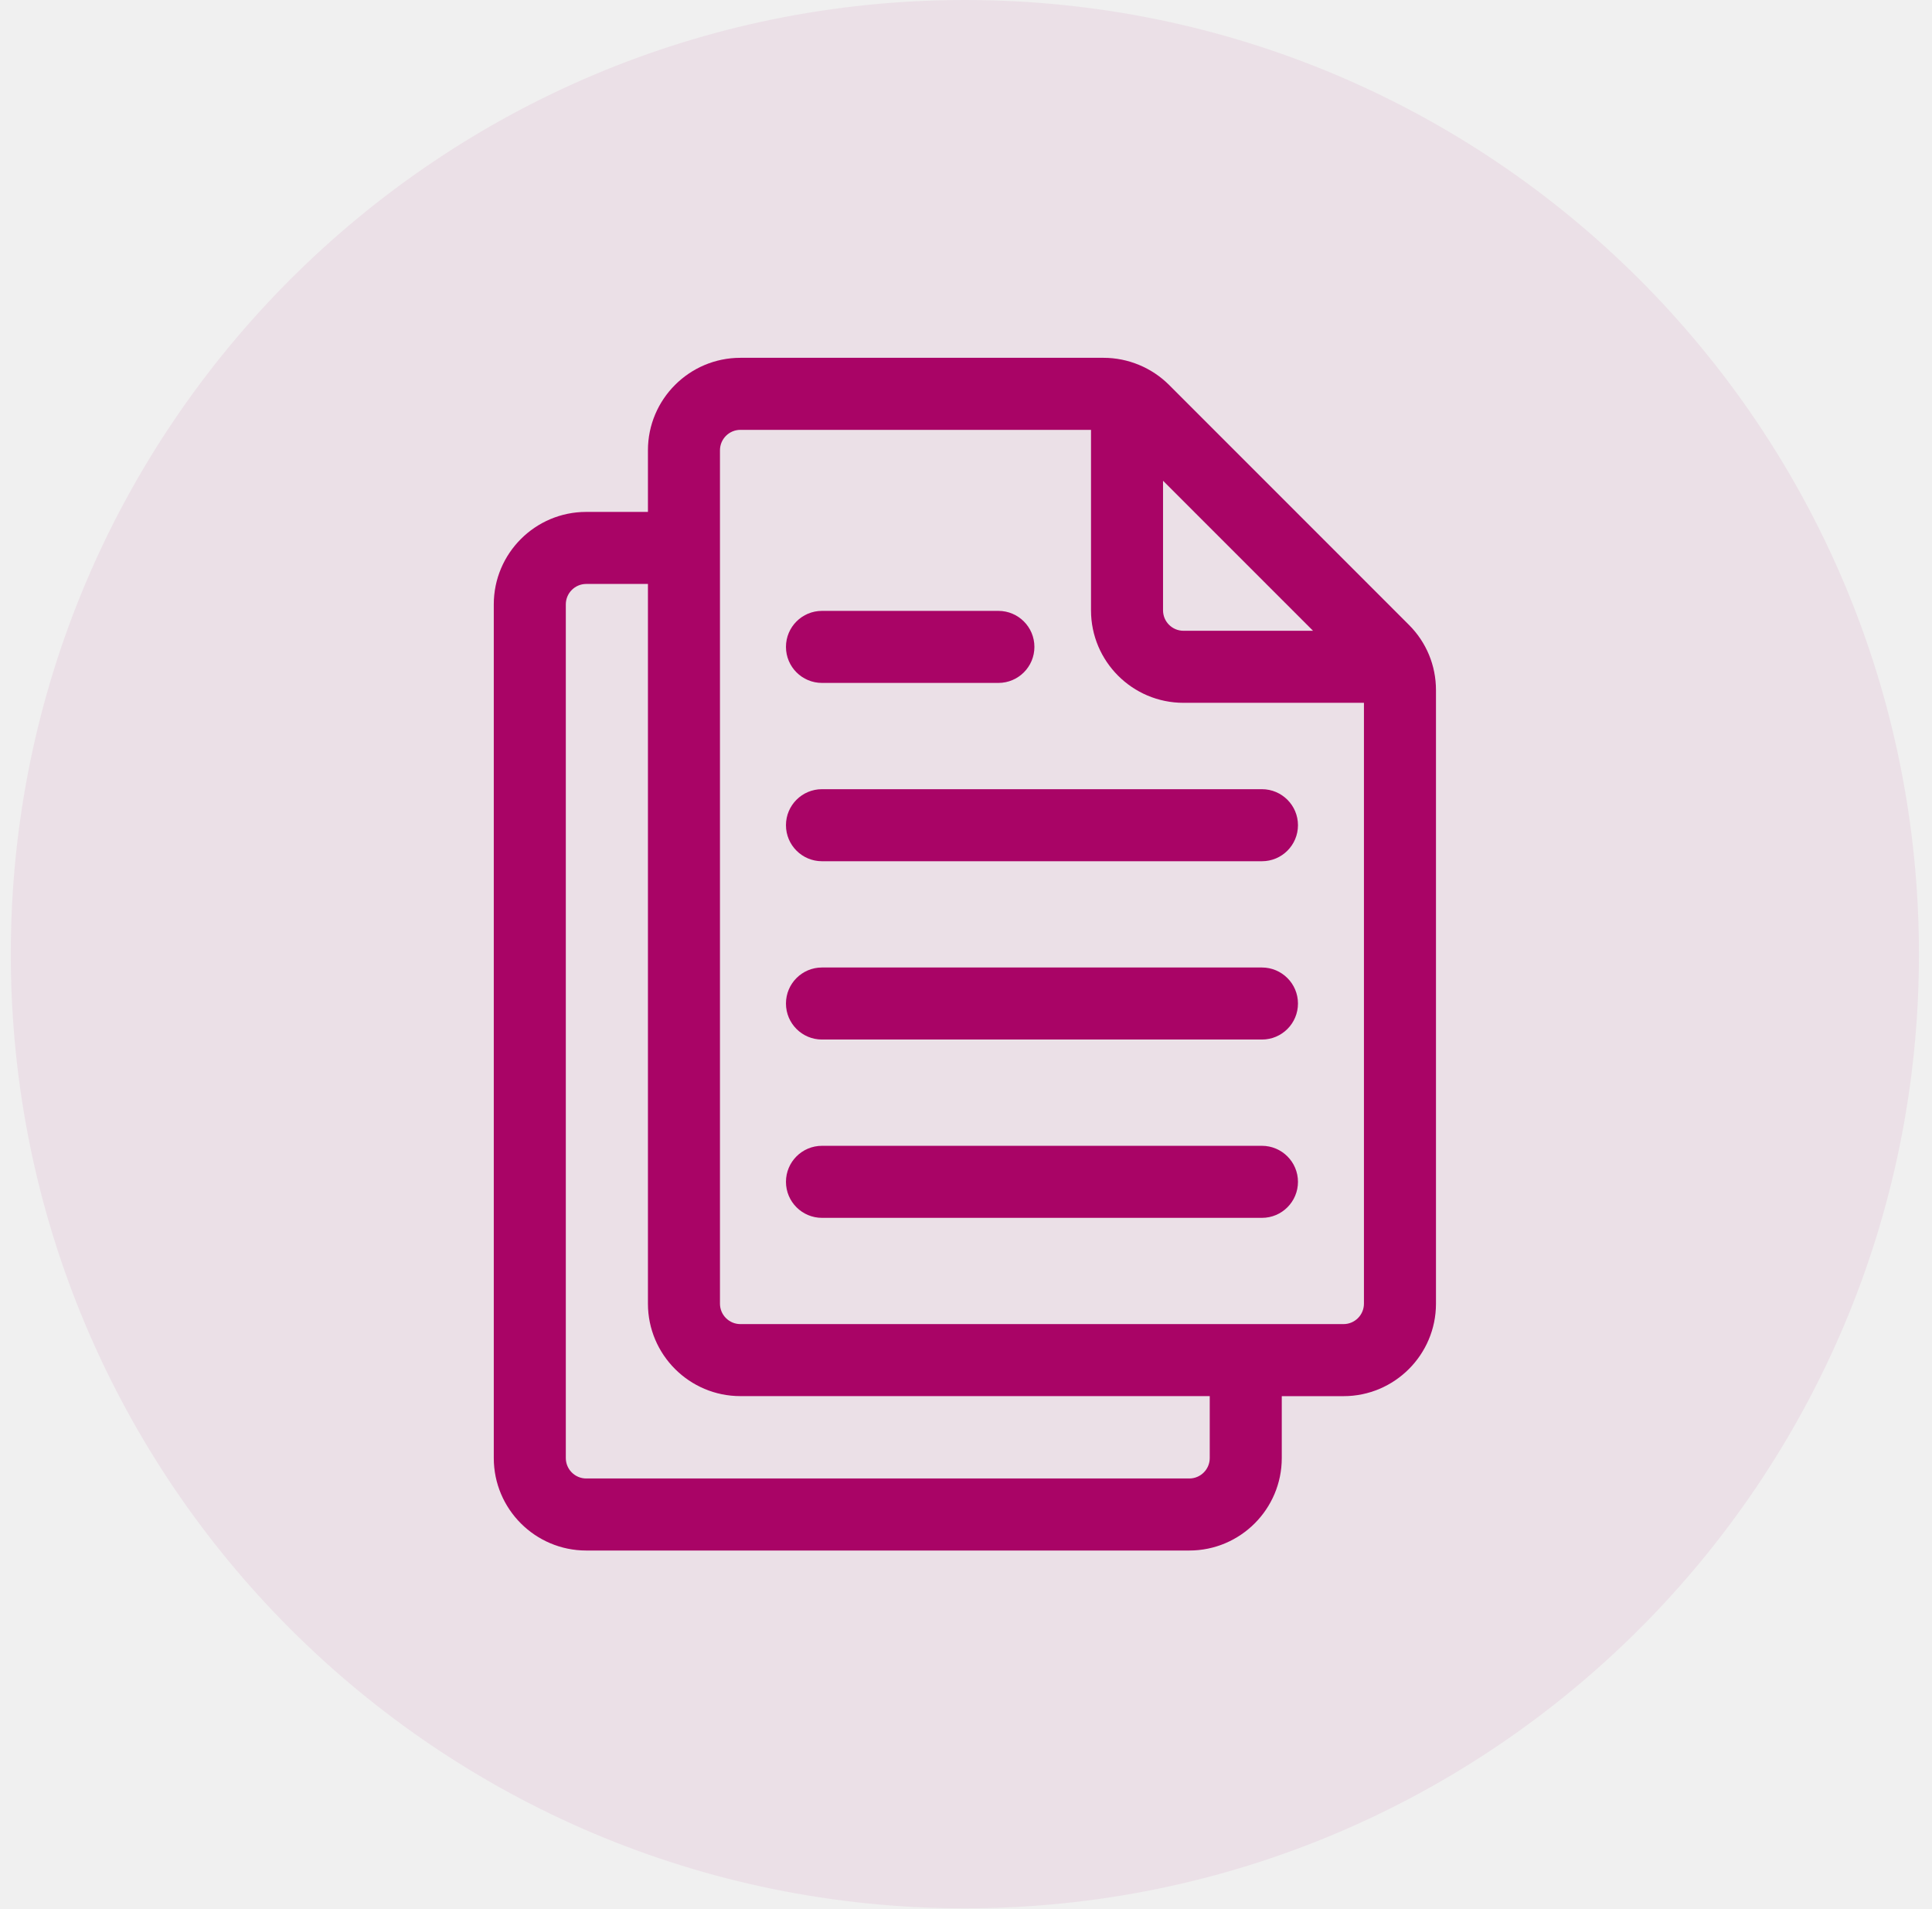
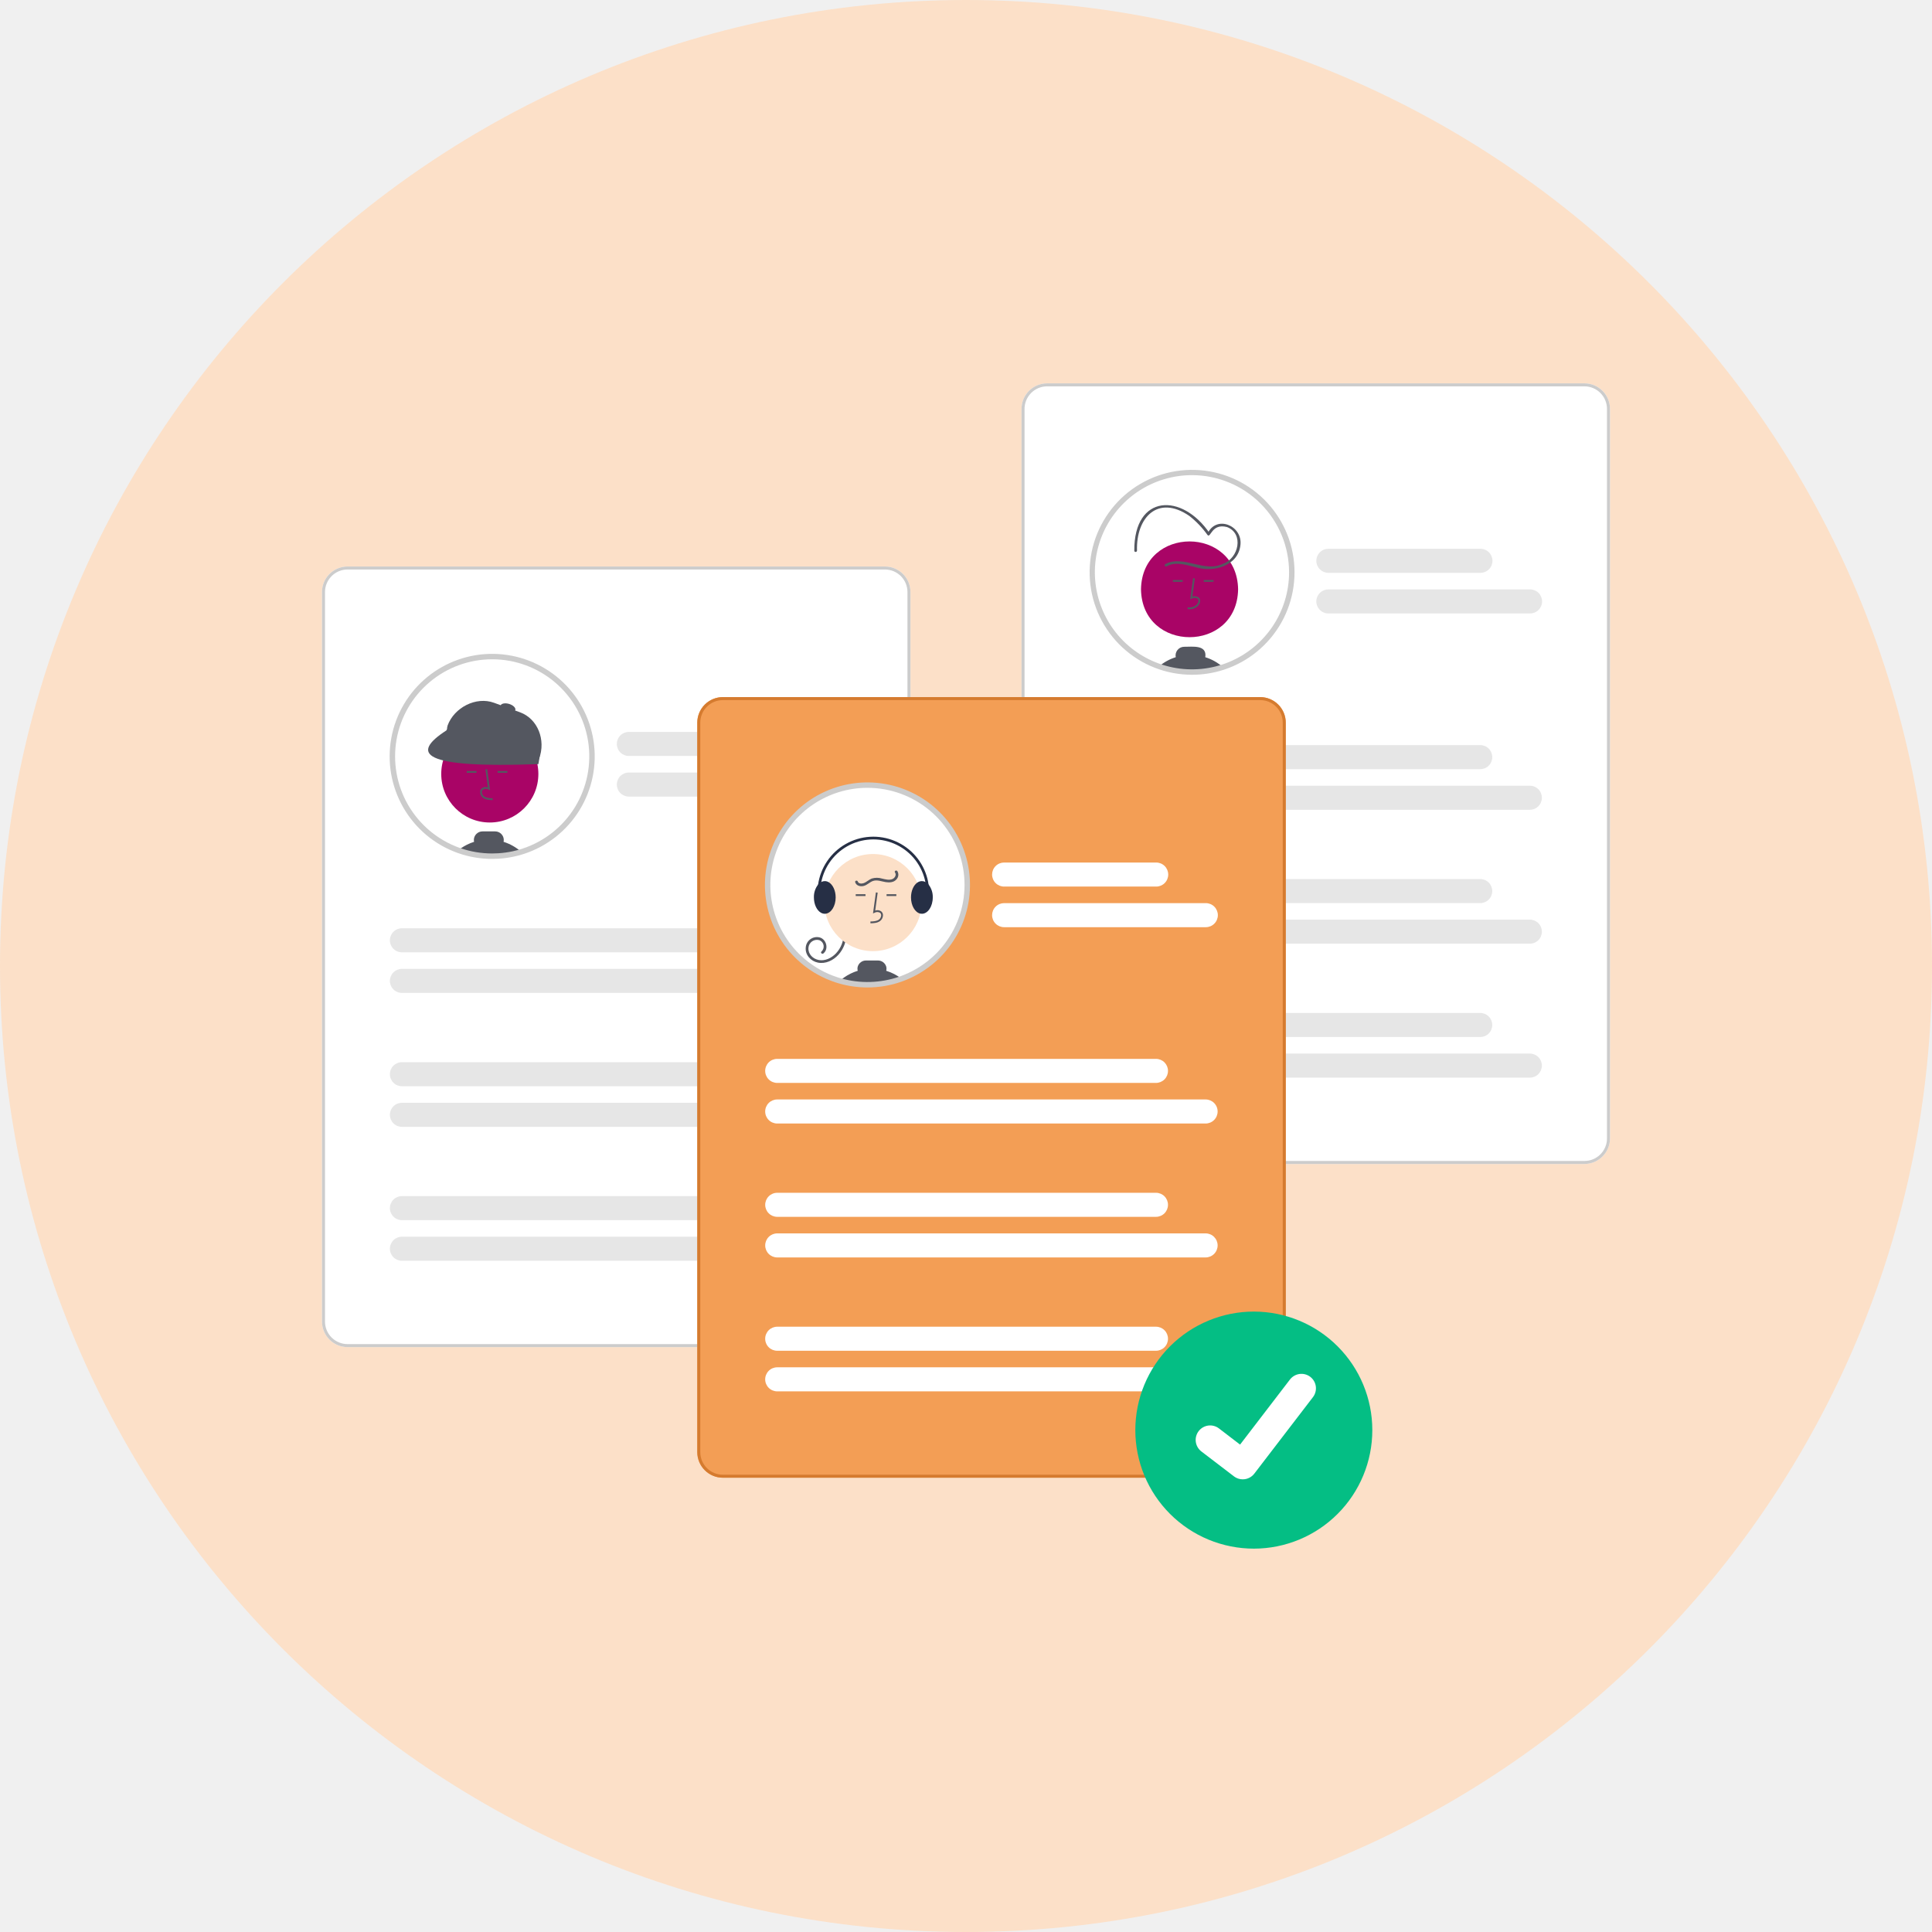
- <svg xmlns="http://www.w3.org/2000/svg" width="81" height="80" viewBox="0 0 81 80" fill="none">
-   <rect x="0.453" width="80" height="80" rx="40" fill="#A90466" fill-opacity="0.07" />
-   <path d="M59.068 26.193L49.013 16.136C48.291 15.414 47.293 15 46.271 15H31.041C28.904 15 27.165 16.738 27.165 18.876V21.46H24.578C22.44 21.46 20.702 23.198 20.702 25.336V61.124C20.702 63.262 22.44 65 24.578 65H49.863C52.001 65 53.739 63.262 53.739 61.124V58.529H56.328C58.466 58.529 60.204 56.79 60.204 54.653V28.933C60.204 27.898 59.801 26.924 59.068 26.193ZM55.05 26.443H49.617C49.145 26.443 48.761 26.059 48.761 25.587V20.154L55.05 26.443ZM50.719 61.124C50.719 61.596 50.335 61.98 49.863 61.98H24.578C24.107 61.98 23.722 61.596 23.722 61.124V25.336C23.722 24.864 24.107 24.48 24.578 24.48H27.165V54.651C27.165 56.789 28.904 58.527 31.041 58.527H50.719V61.124ZM56.328 55.508H31.041C30.57 55.508 30.185 55.124 30.185 54.653V18.876C30.185 18.404 30.57 18.02 31.041 18.02H45.741V25.587C45.741 27.725 47.479 29.463 49.617 29.463H57.184V54.651C57.184 55.124 56.8 55.508 56.328 55.508Z" fill="#A90466" />
-   <path d="M52.906 33.084H34.462C33.628 33.084 32.952 33.76 32.952 34.594C32.952 35.428 33.628 36.104 34.462 36.104H52.908C53.742 36.104 54.418 35.428 54.418 34.594C54.418 33.76 53.74 33.084 52.906 33.084Z" fill="#A90466" />
-   <path d="M34.462 28.629H41.858C42.692 28.629 43.368 27.953 43.368 27.119C43.368 26.285 42.692 25.609 41.858 25.609H34.462C33.628 25.609 32.952 26.285 32.952 27.119C32.952 27.953 33.628 28.629 34.462 28.629Z" fill="#A90466" />
-   <path d="M52.906 40.559H34.462C33.628 40.559 32.952 41.235 32.952 42.069C32.952 42.903 33.628 43.579 34.462 43.579H52.908C53.742 43.579 54.418 42.903 54.418 42.069C54.418 41.235 53.74 40.559 52.906 40.559Z" fill="#A90466" />
-   <path d="M52.906 48.034H34.462C33.628 48.034 32.952 48.71 32.952 49.544C32.952 50.377 33.628 51.054 34.462 51.054H52.908C53.742 51.054 54.418 50.377 54.418 49.544C54.418 48.71 53.74 48.034 52.906 48.034Z" fill="#A90466" />
+ <svg xmlns="http://www.w3.org/2000/svg" width="120" height="120" viewBox="0 0 120 120" fill="none">
+   <rect width="120" height="120" rx="60" fill="#FCE0C8" />
+   <path d="M54.965 83.671H21.585C21.165 83.671 20.762 83.504 20.465 83.206C20.168 82.909 20 82.506 20 82.086V36.771C20 36.351 20.168 35.948 20.465 35.651C20.762 35.354 21.165 35.187 21.585 35.186H54.965C55.385 35.187 55.788 35.354 56.085 35.651C56.383 35.948 56.55 36.351 56.55 36.771V82.086C56.55 82.506 56.383 82.909 56.085 83.206C55.788 83.504 55.385 83.671 54.965 83.671Z" fill="white" />
+   <path d="M36.77 46.98C36.77 48.288 36.356 49.563 35.587 50.623C34.819 51.682 33.734 52.471 32.49 52.876C32.453 52.888 32.416 52.9 32.378 52.911C32.217 52.961 32.053 53.003 31.887 53.039C31.586 53.104 31.281 53.147 30.974 53.166C30.84 53.175 30.706 53.179 30.57 53.179C29.873 53.18 29.18 53.062 28.521 52.832C28.502 52.825 28.482 52.819 28.464 52.812C27.396 52.426 26.455 51.755 25.743 50.872C25.031 49.988 24.575 48.926 24.424 47.801C24.274 46.676 24.435 45.532 24.891 44.492C25.346 43.452 26.078 42.558 27.007 41.906C27.936 41.254 29.026 40.869 30.158 40.794C31.291 40.718 32.422 40.955 33.429 41.478C34.436 42.002 35.28 42.791 35.869 43.761C36.459 44.731 36.77 45.845 36.77 46.98Z" fill="white" />
+   <path d="M30.422 51.087C32.088 51.087 33.439 49.737 33.439 48.071C33.439 46.405 32.088 45.054 30.422 45.054C28.756 45.054 27.406 46.405 27.406 48.071C27.406 49.737 28.756 51.087 30.422 51.087Z" fill="#A90466" />
+   <path d="M30.598 49.696L30.601 49.583C30.392 49.578 30.207 49.564 30.068 49.463C30.029 49.432 29.996 49.394 29.973 49.35C29.95 49.306 29.936 49.257 29.934 49.208C29.931 49.177 29.936 49.147 29.947 49.118C29.958 49.09 29.976 49.065 29.999 49.044C30.051 49.013 30.111 48.996 30.173 48.995C30.234 48.995 30.294 49.011 30.347 49.041L30.441 49.084L30.262 47.777L30.15 47.792L30.302 48.904C30.24 48.881 30.173 48.874 30.107 48.883C30.041 48.893 29.979 48.919 29.926 48.958C29.89 48.99 29.862 49.029 29.844 49.073C29.826 49.117 29.818 49.164 29.821 49.212C29.824 49.278 29.842 49.343 29.873 49.403C29.904 49.462 29.948 49.513 30.001 49.554C30.18 49.684 30.412 49.691 30.598 49.696Z" fill="#545760" />
+   <path d="M29.598 47.888H28.991V48.001H29.598V47.888Z" fill="#545760" />
+   <path d="M31.514 47.888H30.907V48.001H31.514V47.888Z" fill="#545760" />
+   <path d="M31.279 52.288C31.287 52.251 31.291 52.213 31.291 52.175C31.291 52.033 31.235 51.897 31.134 51.797C31.034 51.696 30.898 51.64 30.756 51.64H29.967C29.825 51.64 29.689 51.696 29.589 51.797C29.488 51.897 29.432 52.033 29.432 52.175C29.432 52.213 29.436 52.251 29.444 52.288C29.146 52.382 28.864 52.522 28.609 52.702C28.56 52.736 28.511 52.773 28.464 52.812C28.483 52.819 28.502 52.825 28.521 52.832C29.18 53.063 29.873 53.18 30.571 53.179C30.706 53.179 30.84 53.175 30.974 53.166C31.281 53.147 31.586 53.104 31.887 53.039C32.053 53.003 32.217 52.961 32.378 52.911C32.059 52.629 31.685 52.417 31.279 52.288Z" fill="#545760" />
+   <path d="M31.178 53.094C31.105 53.1 31.034 53.124 30.974 53.166C31.281 53.147 31.586 53.104 31.887 53.039L31.178 53.094Z" fill="#545760" />
+   <path d="M33.158 47.354L27.918 45.437C27.861 45.417 27.816 45.375 27.791 45.321C27.765 45.266 27.763 45.204 27.783 45.148L27.801 45.064C28.21 43.946 29.567 43.242 30.685 43.651L32.298 44.241C33.416 44.65 33.903 45.975 33.493 47.093L33.447 47.22C33.426 47.276 33.384 47.322 33.33 47.347C33.276 47.372 33.214 47.375 33.158 47.354Z" fill="#545760" />
+   <path d="M33.44 47.46C26.136 47.73 25.498 46.812 27.723 45.369L28.195 44.501L33.606 46.473L33.44 47.46Z" fill="#545760" />
+   <path d="M32.008 44.103C32.048 43.969 31.875 43.799 31.622 43.722C31.369 43.646 31.13 43.693 31.09 43.827C31.05 43.962 31.223 44.132 31.476 44.208C31.729 44.284 31.967 44.237 32.008 44.103Z" fill="#545760" />
+   <path d="M30.57 53.348C29.854 53.349 29.142 53.229 28.465 52.992L28.406 52.971C26.988 52.459 25.798 51.46 25.048 50.153C24.297 48.846 24.034 47.315 24.306 45.832C24.578 44.35 25.367 43.011 26.533 42.056C27.698 41.1 29.165 40.589 30.672 40.613C32.179 40.637 33.629 41.195 34.764 42.188C35.898 43.18 36.644 44.543 36.868 46.033C37.093 47.524 36.781 49.045 35.989 50.328C35.197 51.61 33.976 52.57 32.542 53.037C32.502 53.05 32.465 53.062 32.426 53.073C32.266 53.122 32.096 53.167 31.923 53.204C31.614 53.271 31.3 53.315 30.984 53.335C30.848 53.344 30.709 53.348 30.57 53.348ZM30.57 40.949C29.151 40.949 27.778 41.45 26.691 42.363C25.605 43.276 24.875 44.542 24.63 45.94C24.386 47.338 24.641 48.777 25.353 50.005C26.065 51.233 27.186 52.17 28.521 52.653L28.577 52.673C29.218 52.897 29.892 53.011 30.57 53.01C30.701 53.01 30.833 53.006 30.962 52.997C31.261 52.978 31.558 52.937 31.851 52.874C32.015 52.838 32.176 52.796 32.328 52.749C32.366 52.738 32.402 52.727 32.438 52.715C33.803 52.271 34.964 51.354 35.714 50.129C36.463 48.905 36.752 47.453 36.527 46.035C36.302 44.617 35.578 43.326 34.486 42.394C33.395 41.462 32.006 40.949 30.57 40.949Z" fill="#CCCCCC" />
+   <path d="M54.965 83.671H21.585C21.165 83.671 20.762 83.504 20.465 83.206C20.168 82.909 20 82.506 20 82.086V36.771C20 36.351 20.168 35.948 20.465 35.651C20.762 35.354 21.165 35.187 21.585 35.186H54.965C55.385 35.187 55.788 35.354 56.085 35.651C56.383 35.948 56.55 36.351 56.55 36.771V82.086C56.55 82.506 56.383 82.909 56.085 83.206C55.788 83.504 55.385 83.671 54.965 83.671ZM21.585 35.373C21.214 35.373 20.859 35.521 20.597 35.783C20.334 36.045 20.187 36.401 20.186 36.771V82.086C20.187 82.457 20.334 82.812 20.597 83.075C20.859 83.337 21.214 83.484 21.585 83.485H54.965C55.336 83.484 55.691 83.337 55.953 83.075C56.216 82.812 56.363 82.457 56.364 82.086V36.771C56.363 36.401 56.216 36.045 55.953 35.783C55.691 35.521 55.336 35.373 54.965 35.373H21.585Z" fill="#CCCCCC" />
+   <path d="M48.503 46.955H39.058C38.86 46.955 38.67 46.876 38.53 46.736C38.39 46.596 38.312 46.406 38.312 46.208C38.312 46.01 38.39 45.82 38.53 45.68C38.67 45.54 38.86 45.461 39.058 45.461H48.503C48.601 45.461 48.699 45.48 48.789 45.518C48.88 45.555 48.963 45.61 49.032 45.679C49.102 45.749 49.157 45.831 49.194 45.922C49.232 46.013 49.251 46.11 49.251 46.208C49.251 46.306 49.232 46.404 49.194 46.494C49.157 46.585 49.102 46.667 49.032 46.737C48.963 46.806 48.88 46.861 48.789 46.899C48.699 46.936 48.601 46.956 48.503 46.955Z" fill="#E6E6E6" />
+   <path d="M51.586 49.477H39.058C38.86 49.477 38.67 49.398 38.53 49.258C38.39 49.118 38.312 48.928 38.312 48.73C38.312 48.532 38.39 48.342 38.53 48.202C38.67 48.062 38.86 47.983 39.058 47.983H51.586C51.784 47.983 51.973 48.062 52.113 48.202C52.253 48.342 52.332 48.532 52.332 48.73C52.332 48.928 52.253 49.118 52.113 49.258C51.973 49.398 51.784 49.477 51.586 49.477Z" fill="#E6E6E6" />
+   <path d="M48.489 59.15H24.965C24.866 59.15 24.769 59.131 24.678 59.093C24.587 59.056 24.505 59.001 24.436 58.931C24.366 58.862 24.311 58.78 24.273 58.689C24.236 58.598 24.216 58.501 24.216 58.403C24.216 58.304 24.236 58.207 24.273 58.117C24.311 58.026 24.366 57.943 24.436 57.874C24.505 57.805 24.587 57.75 24.678 57.712C24.769 57.675 24.866 57.655 24.965 57.656H48.489C48.687 57.656 48.877 57.735 49.017 57.875C49.157 58.015 49.235 58.205 49.235 58.403C49.235 58.601 49.157 58.791 49.017 58.931C48.877 59.071 48.687 59.15 48.489 59.15Z" fill="#E6E6E6" />
+   <path d="M51.571 61.672H24.965C24.866 61.672 24.769 61.653 24.678 61.615C24.587 61.578 24.505 61.523 24.436 61.453C24.366 61.384 24.311 61.302 24.273 61.211C24.236 61.12 24.216 61.023 24.216 60.925C24.216 60.827 24.236 60.729 24.273 60.639C24.311 60.548 24.366 60.465 24.436 60.396C24.505 60.327 24.587 60.272 24.678 60.234C24.769 60.197 24.866 60.177 24.965 60.178H51.571C51.67 60.177 51.767 60.197 51.858 60.234C51.949 60.272 52.031 60.327 52.1 60.396C52.17 60.465 52.225 60.548 52.263 60.639C52.3 60.729 52.32 60.827 52.32 60.925C52.32 61.023 52.3 61.12 52.263 61.211C52.225 61.302 52.17 61.384 52.1 61.453C52.031 61.523 51.949 61.578 51.858 61.615C51.767 61.653 51.67 61.672 51.571 61.672Z" fill="#E6E6E6" />
+   <path d="M48.489 67.468H24.965C24.766 67.468 24.576 67.39 24.436 67.249C24.296 67.109 24.217 66.919 24.217 66.721C24.217 66.523 24.296 66.333 24.436 66.193C24.576 66.053 24.766 65.974 24.965 65.974H48.489C48.687 65.974 48.877 66.053 49.017 66.193C49.158 66.333 49.236 66.523 49.236 66.721C49.236 66.919 49.158 67.109 49.017 67.249C48.877 67.39 48.687 67.468 48.489 67.468Z" fill="#E6E6E6" />
+   <path d="M51.572 69.99H24.965C24.766 69.99 24.576 69.911 24.436 69.771C24.296 69.631 24.217 69.441 24.217 69.243C24.217 69.045 24.296 68.855 24.436 68.715C24.576 68.574 24.766 68.496 24.965 68.496H51.572C51.77 68.496 51.96 68.574 52.1 68.715C52.24 68.855 52.319 69.045 52.319 69.243C52.319 69.441 52.24 69.631 52.1 69.771C51.96 69.911 51.77 69.99 51.572 69.99Z" fill="#E6E6E6" />
+   <path d="M48.489 75.787H24.965C24.766 75.787 24.576 75.708 24.436 75.568C24.296 75.427 24.217 75.237 24.217 75.039C24.217 74.841 24.296 74.651 24.436 74.511C24.576 74.371 24.766 74.292 24.965 74.292H48.489C48.687 74.292 48.877 74.371 49.017 74.511C49.158 74.651 49.236 74.841 49.236 75.039C49.236 75.237 49.158 75.427 49.017 75.568C48.877 75.708 48.687 75.787 48.489 75.787Z" fill="#E6E6E6" />
+   <path d="M51.572 78.308H24.965C24.766 78.308 24.576 78.23 24.436 78.09C24.296 77.949 24.217 77.759 24.217 77.561C24.217 77.363 24.296 77.173 24.436 77.033C24.576 76.893 24.766 76.814 24.965 76.814H51.572C51.77 76.814 51.96 76.893 52.1 77.033C52.24 77.173 52.319 77.363 52.319 77.561C52.319 77.759 52.24 77.949 52.1 78.09C51.96 78.23 51.77 78.308 51.572 78.308Z" fill="#E6E6E6" />
+   <path d="M98.415 72.296L65.035 72.296C64.615 72.295 64.212 72.128 63.914 71.831C63.617 71.534 63.45 71.131 63.45 70.711L63.45 25.396C63.45 24.976 63.617 24.573 63.914 24.276C64.212 23.979 64.615 23.811 65.035 23.811L98.415 23.811C98.835 23.811 99.238 23.979 99.535 24.276C99.832 24.573 99.999 24.976 100 25.396L100 70.711C99.999 71.131 99.832 71.534 99.535 71.831C99.238 72.128 98.835 72.295 98.415 72.296Z" fill="white" />
+   <path d="M98.415 72.296L65.035 72.296C64.615 72.295 64.212 72.128 63.914 71.831C63.617 71.534 63.45 71.131 63.45 70.711L63.45 25.396C63.45 24.976 63.617 24.573 63.914 24.276C64.212 23.979 64.615 23.811 65.035 23.811L98.415 23.811C98.835 23.811 99.238 23.979 99.535 24.276C99.832 24.573 99.999 24.976 100 25.396L100 70.711C99.999 71.131 99.832 71.534 99.535 71.831C99.238 72.128 98.835 72.295 98.415 72.296ZM65.035 23.997C64.664 23.998 64.308 24.145 64.046 24.408C63.784 24.67 63.637 25.025 63.636 25.396L63.636 70.711C63.637 71.082 63.784 71.437 64.046 71.699C64.308 71.962 64.664 72.109 65.035 72.109L98.415 72.109C98.786 72.109 99.141 71.962 99.403 71.699C99.665 71.437 99.813 71.082 99.813 70.711L99.813 25.396C99.813 25.025 99.665 24.67 99.403 24.408C99.141 24.145 98.785 23.998 98.415 23.997L65.035 23.997Z" fill="#CCCCCC" />
+   <path d="M80.236 35.542C80.236 36.769 79.872 37.967 79.191 38.987C78.51 40.006 77.541 40.801 76.409 41.27C75.276 41.739 74.029 41.862 72.827 41.623C71.624 41.384 70.519 40.793 69.652 39.926C68.785 39.059 68.195 37.955 67.956 36.752C67.716 35.549 67.839 34.303 68.308 33.17C68.778 32.037 69.572 31.069 70.592 30.388C71.611 29.706 72.81 29.343 74.036 29.343C75.68 29.343 77.257 29.997 78.419 31.159C79.582 32.322 80.235 33.898 80.236 35.542Z" fill="white" />
+   <path d="M76.901 36.603C76.834 40.569 70.936 40.568 70.869 36.603C70.936 32.638 76.834 32.639 76.901 36.603Z" fill="#A90466" />
+   <path d="M73.765 37.834L73.762 37.721C74.539 37.825 74.706 36.862 73.923 37.222L74.102 35.915L74.213 35.93L74.061 37.042C74.886 36.919 74.581 37.947 73.765 37.834Z" fill="#545760" />
+   <path d="M75.373 36.026H74.766V36.139H75.373V36.026Z" fill="#545760" />
+   <path d="M73.457 36.026H72.85V36.139H73.457V36.026Z" fill="#545760" />
+   <path d="M74.863 40.821C74.981 40.022 74.046 40.18 73.552 40.172C73.472 40.172 73.393 40.19 73.321 40.225C73.249 40.259 73.186 40.309 73.136 40.372C73.086 40.434 73.05 40.506 73.031 40.584C73.013 40.661 73.012 40.742 73.028 40.82C72.645 40.939 72.291 41.134 71.986 41.395C73.269 41.843 74.663 41.858 75.956 41.439C75.641 41.156 75.268 40.945 74.863 40.821Z" fill="#545760" />
+   <path d="M72.467 35.177C73.026 34.854 73.704 35.102 74.281 35.237C75.377 35.574 76.913 35.152 77.046 33.847C77.185 32.633 75.525 31.957 74.994 33.165L75.148 33.145C73.427 30.587 70.434 30.684 70.453 34.2C70.447 34.309 70.616 34.309 70.622 34.2C70.559 32.128 71.93 30.712 73.869 32.043C74.302 32.382 74.684 32.782 75.002 33.23C75.204 33.456 75.248 32.482 76.215 32.737C77.278 33.149 76.931 34.672 75.981 35.006C74.806 35.606 73.534 34.443 72.382 35.031C72.363 35.042 72.35 35.061 72.344 35.082C72.339 35.103 72.343 35.126 72.354 35.145C72.365 35.164 72.383 35.178 72.404 35.184C72.425 35.19 72.448 35.187 72.467 35.177Z" fill="#545760" />
+   <path d="M74.036 41.911C72.435 41.91 70.894 41.305 69.719 40.218C68.544 39.13 67.822 37.639 67.698 36.043C67.573 34.447 68.055 32.863 69.046 31.606C70.038 30.349 71.467 29.512 73.049 29.262C74.63 29.013 76.248 29.368 77.579 30.258C78.909 31.148 79.856 32.507 80.23 34.064C80.603 35.62 80.376 37.261 79.594 38.658C78.811 40.055 77.531 41.105 76.008 41.6C75.371 41.807 74.706 41.912 74.036 41.911ZM74.036 29.512C72.843 29.512 71.677 29.866 70.685 30.528C69.693 31.191 68.92 32.133 68.463 33.235C68.007 34.337 67.887 35.55 68.12 36.72C68.353 37.89 68.927 38.965 69.77 39.808C70.614 40.652 71.689 41.226 72.859 41.459C74.029 41.692 75.242 41.572 76.344 41.116C77.446 40.659 78.388 39.886 79.051 38.894C79.713 37.902 80.067 36.736 80.067 35.543C80.065 33.944 79.429 32.411 78.299 31.28C77.168 30.15 75.635 29.514 74.036 29.512Z" fill="#CCCCCC" />
+   <path d="M91.953 35.58L82.507 35.58C82.309 35.58 82.119 35.501 81.979 35.361C81.839 35.221 81.76 35.031 81.76 34.833C81.76 34.635 81.839 34.445 81.979 34.305C82.119 34.164 82.309 34.086 82.507 34.086L91.953 34.086C92.151 34.086 92.341 34.164 92.481 34.305C92.621 34.445 92.7 34.635 92.7 34.833C92.7 35.031 92.621 35.221 92.481 35.361C92.341 35.501 92.151 35.58 91.953 35.58Z" fill="#E6E6E6" />
+   <path d="M95.035 38.102L82.507 38.102C82.409 38.102 82.312 38.083 82.221 38.045C82.13 38.008 82.048 37.953 81.978 37.884C81.909 37.814 81.854 37.732 81.816 37.641C81.779 37.55 81.759 37.453 81.759 37.355C81.759 37.257 81.779 37.16 81.816 37.069C81.854 36.978 81.909 36.896 81.978 36.826C82.048 36.757 82.13 36.702 82.221 36.664C82.312 36.627 82.409 36.608 82.507 36.608L95.035 36.608C95.233 36.608 95.423 36.686 95.564 36.827C95.704 36.967 95.782 37.157 95.782 37.355C95.782 37.553 95.704 37.743 95.564 37.883C95.423 38.023 95.233 38.102 95.035 38.102Z" fill="#E6E6E6" />
+   <path d="M91.939 47.775L68.415 47.775C68.217 47.775 68.027 47.696 67.887 47.556C67.747 47.416 67.668 47.225 67.668 47.028C67.668 46.83 67.747 46.64 67.887 46.499C68.027 46.359 68.217 46.281 68.415 46.28L91.939 46.28C92.138 46.28 92.328 46.359 92.468 46.499C92.608 46.639 92.687 46.829 92.687 47.028C92.687 47.226 92.608 47.416 92.468 47.556C92.328 47.696 92.138 47.775 91.939 47.775Z" fill="#E6E6E6" />
+   <path d="M95.022 50.297L68.415 50.297C68.317 50.297 68.219 50.278 68.128 50.24C68.038 50.203 67.955 50.148 67.886 50.078C67.816 50.009 67.761 49.926 67.724 49.836C67.686 49.745 67.666 49.648 67.666 49.55C67.666 49.451 67.686 49.354 67.724 49.263C67.761 49.173 67.816 49.09 67.886 49.021C67.955 48.951 68.038 48.896 68.128 48.859C68.219 48.821 68.317 48.802 68.415 48.802L95.022 48.802C95.22 48.802 95.41 48.881 95.55 49.021C95.69 49.161 95.769 49.351 95.769 49.55C95.769 49.748 95.69 49.938 95.55 50.078C95.41 50.218 95.22 50.297 95.022 50.297Z" fill="#E6E6E6" />
+   <path d="M91.939 56.093L68.415 56.093C68.217 56.093 68.027 56.014 67.887 55.874C67.747 55.734 67.668 55.544 67.668 55.346C67.668 55.148 67.747 54.958 67.887 54.818C68.027 54.678 68.217 54.599 68.415 54.599L91.939 54.599C92.138 54.599 92.328 54.677 92.468 54.818C92.608 54.958 92.687 55.148 92.687 55.346C92.687 55.544 92.608 55.734 92.468 55.874C92.328 56.014 92.138 56.093 91.939 56.093Z" fill="#E6E6E6" />
+   <path d="M95.022 58.615L68.415 58.615C68.317 58.615 68.219 58.596 68.128 58.558C68.038 58.521 67.955 58.466 67.886 58.396C67.816 58.327 67.761 58.245 67.724 58.154C67.686 58.063 67.666 57.966 67.666 57.868C67.666 57.769 67.686 57.672 67.724 57.581C67.761 57.491 67.816 57.408 67.886 57.339C67.955 57.27 68.038 57.215 68.128 57.177C68.219 57.139 68.317 57.12 68.415 57.12L95.022 57.12C95.22 57.12 95.41 57.199 95.55 57.339C95.69 57.479 95.769 57.669 95.769 57.868C95.769 58.066 95.69 58.256 95.55 58.396C95.41 58.536 95.22 58.615 95.022 58.615Z" fill="#E6E6E6" />
+   <path d="M91.939 64.411L68.415 64.411C68.216 64.411 68.026 64.332 67.886 64.192C67.746 64.052 67.668 63.862 67.668 63.664C67.668 63.466 67.746 63.276 67.886 63.136C68.026 62.995 68.216 62.917 68.415 62.917L91.939 62.917C92.138 62.917 92.328 62.995 92.468 63.136C92.608 63.276 92.687 63.466 92.687 63.664C92.687 63.862 92.608 64.052 92.468 64.192C92.328 64.332 92.138 64.411 91.939 64.411Z" fill="#E6E6E6" />
+   <path d="M95.022 66.933L68.415 66.933C68.216 66.933 68.026 66.855 67.886 66.714C67.746 66.574 67.668 66.384 67.668 66.186C67.668 65.988 67.746 65.798 67.886 65.658C68.026 65.517 68.216 65.439 68.415 65.439L95.022 65.439C95.22 65.439 95.41 65.517 95.55 65.658C95.69 65.798 95.769 65.988 95.769 66.186C95.769 66.384 95.69 66.574 95.55 66.714C95.41 66.855 95.22 66.933 95.022 66.933Z" fill="#E6E6E6" />
+   <path d="M78.275 91.783H44.895C44.475 91.783 44.072 91.615 43.775 91.318C43.478 91.021 43.31 90.618 43.31 90.198V44.883C43.31 44.463 43.478 44.06 43.775 43.763C44.072 43.466 44.475 43.299 44.895 43.298H78.275C78.695 43.299 79.098 43.466 79.395 43.763C79.692 44.06 79.86 44.463 79.86 44.883V90.198C79.86 90.618 79.692 91.021 79.395 91.318C79.098 91.615 78.695 91.783 78.275 91.783Z" fill="#F39E55" />
+   <path d="M47.679 54.964C47.678 55.78 47.839 56.588 48.151 57.342C48.464 58.096 48.923 58.78 49.502 59.355C49.55 59.403 49.6 59.451 49.65 59.498C49.952 59.78 50.282 60.031 50.634 60.248C50.702 60.29 50.77 60.33 50.839 60.369C51.195 60.569 51.57 60.734 51.959 60.861C52.026 60.883 52.094 60.903 52.163 60.923C53.399 61.277 54.715 61.24 55.929 60.817C55.952 60.808 55.976 60.8 55.999 60.791C57.065 60.404 58.004 59.731 58.714 58.846C59.425 57.962 59.878 56.899 60.027 55.775C60.175 54.65 60.012 53.507 59.555 52.468C59.098 51.43 58.365 50.537 57.436 49.886C56.507 49.235 55.417 48.852 54.286 48.778C53.154 48.703 52.023 48.941 51.017 49.465C50.011 49.988 49.168 50.778 48.579 51.748C47.991 52.717 47.679 53.83 47.679 54.964Z" fill="white" />
+   <path d="M52.569 58.003C52.572 58.483 52.395 58.947 52.073 59.303C51.754 59.653 51.28 59.885 50.801 59.789C50.36 59.701 50.002 59.315 50.046 58.849C50.054 58.748 50.083 58.65 50.132 58.561C50.181 58.473 50.249 58.396 50.331 58.337C50.413 58.277 50.507 58.236 50.607 58.217C50.706 58.197 50.808 58.2 50.907 58.224C51.326 58.332 51.492 58.936 51.144 59.219C51.06 59.288 50.939 59.169 51.024 59.1C51.076 59.052 51.115 58.992 51.138 58.925C51.161 58.859 51.167 58.787 51.155 58.718C51.143 58.648 51.114 58.582 51.071 58.527C51.027 58.471 50.97 58.428 50.905 58.4C50.828 58.376 50.747 58.369 50.667 58.38C50.588 58.392 50.512 58.421 50.445 58.466C50.378 58.512 50.323 58.571 50.283 58.641C50.243 58.711 50.219 58.789 50.214 58.869C50.186 59.262 50.487 59.558 50.856 59.628C51.256 59.703 51.652 59.499 51.923 59.217C52.233 58.889 52.404 58.454 52.4 58.003C52.401 57.981 52.41 57.96 52.426 57.945C52.442 57.929 52.463 57.921 52.485 57.921C52.507 57.921 52.528 57.929 52.544 57.945C52.559 57.96 52.569 57.981 52.569 58.003Z" fill="#545760" />
+   <path d="M54.221 59.078C55.886 59.078 57.237 57.727 57.237 56.061C57.237 54.395 55.886 53.045 54.221 53.045C52.555 53.045 51.204 54.395 51.204 56.061C51.204 57.727 52.555 59.078 54.221 59.078Z" fill="#FCE0C8" />
+   <path d="M54.066 57.348L54.063 57.236C54.273 57.23 54.458 57.217 54.596 57.115C54.636 57.085 54.668 57.046 54.691 57.002C54.715 56.958 54.728 56.91 54.731 56.86C54.733 56.83 54.729 56.799 54.717 56.771C54.706 56.742 54.688 56.717 54.666 56.697C54.613 56.665 54.553 56.648 54.492 56.647C54.43 56.647 54.37 56.663 54.317 56.694L54.224 56.736L54.403 55.429L54.514 55.445L54.362 56.557C54.424 56.533 54.491 56.526 54.557 56.536C54.623 56.545 54.685 56.571 54.739 56.611C54.774 56.642 54.802 56.681 54.821 56.725C54.839 56.769 54.847 56.816 54.843 56.864C54.84 56.931 54.822 56.996 54.791 57.055C54.76 57.114 54.716 57.166 54.663 57.206C54.484 57.337 54.252 57.343 54.066 57.348Z" fill="#545760" />
+   <path d="M55.673 55.541H55.066V55.653H55.673V55.541Z" fill="#545760" />
+   <path d="M53.758 55.541H53.15V55.653H53.758V55.541Z" fill="#545760" />
+   <path d="M52.163 60.922C53.399 61.277 54.714 61.24 55.929 60.816C55.952 60.808 55.976 60.8 55.999 60.791C55.713 60.57 55.389 60.403 55.044 60.297C55.068 60.211 55.068 60.119 55.043 60.032C55.008 59.923 54.94 59.827 54.847 59.76C54.754 59.692 54.642 59.657 54.527 59.658H53.792C53.677 59.657 53.565 59.692 53.473 59.76C53.38 59.827 53.311 59.922 53.277 60.032C53.252 60.119 53.252 60.211 53.276 60.297C52.972 60.391 52.684 60.532 52.424 60.715C52.372 60.752 52.321 60.79 52.272 60.83C52.235 60.86 52.198 60.891 52.163 60.922Z" fill="#545760" />
+   <path d="M56.584 55.741C56.584 56.25 56.834 56.671 57.159 56.745C57.192 56.752 57.226 56.756 57.26 56.756C57.632 56.756 57.936 56.301 57.936 55.741C57.945 55.453 57.852 55.17 57.676 54.942C57.621 54.876 57.553 54.821 57.477 54.78C57.41 54.745 57.335 54.727 57.26 54.727C57.156 54.728 57.055 54.762 56.972 54.824C56.742 54.986 56.584 55.336 56.584 55.741Z" fill="#262F45" />
+   <path d="M50.553 55.741C50.553 56.179 50.738 56.552 50.997 56.694C51.068 56.734 51.148 56.755 51.229 56.756C51.247 56.756 51.265 56.755 51.283 56.752C51.63 56.711 51.905 56.274 51.905 55.741C51.905 55.315 51.729 54.949 51.48 54.8C51.404 54.753 51.318 54.728 51.229 54.727C51.154 54.727 51.079 54.745 51.012 54.78C50.935 54.821 50.868 54.876 50.813 54.943C50.636 55.171 50.544 55.453 50.553 55.741Z" fill="#262F45" />
+   <path d="M51.039 56.597C51.053 56.597 51.066 56.594 51.078 56.588C51.09 56.581 51.1 56.573 51.108 56.562C51.116 56.551 51.121 56.538 51.123 56.525C51.125 56.512 51.124 56.498 51.12 56.485C50.958 56.005 50.909 55.494 50.977 54.991C51.046 54.489 51.229 54.009 51.512 53.589C51.796 53.169 52.173 52.82 52.614 52.569C53.054 52.318 53.547 52.173 54.053 52.143C54.559 52.114 55.065 52.201 55.531 52.399C55.998 52.597 56.413 52.9 56.744 53.284C57.074 53.668 57.312 54.123 57.438 54.614C57.564 55.105 57.575 55.619 57.471 56.115C57.466 56.137 57.47 56.16 57.483 56.178C57.495 56.197 57.514 56.21 57.536 56.215C57.558 56.219 57.581 56.215 57.599 56.203C57.618 56.191 57.632 56.172 57.636 56.15C57.746 55.628 57.734 55.088 57.602 54.572C57.469 54.056 57.22 53.577 56.872 53.173C56.524 52.769 56.088 52.451 55.597 52.243C55.107 52.035 54.575 51.943 54.043 51.974C53.511 52.005 52.993 52.158 52.53 52.422C52.066 52.685 51.67 53.052 51.372 53.494C51.074 53.936 50.881 54.44 50.81 54.968C50.738 55.497 50.789 56.034 50.959 56.539C50.965 56.556 50.976 56.571 50.99 56.581C51.005 56.591 51.022 56.597 51.039 56.597Z" fill="#262F45" />
+   <path d="M55.736 54.107C55.786 54.189 55.807 54.285 55.795 54.38C55.783 54.475 55.739 54.563 55.671 54.63C55.507 54.813 55.246 54.825 55.019 54.791C54.765 54.753 54.495 54.633 54.237 54.714C54.018 54.782 53.861 54.981 53.633 55.031C53.431 55.076 53.189 55.017 53.118 54.801C53.084 54.698 53.247 54.653 53.281 54.756C53.327 54.896 53.525 54.893 53.638 54.855C53.82 54.793 53.96 54.642 54.139 54.57C54.352 54.504 54.58 54.505 54.793 54.572C54.995 54.617 55.228 54.685 55.43 54.6C55.579 54.537 55.697 54.339 55.59 54.192C55.526 54.104 55.672 54.02 55.736 54.107Z" fill="#545760" />
+   <path d="M53.879 61.333C53.283 61.333 52.689 61.25 52.116 61.085C52.048 61.066 51.978 61.044 51.907 61.021C51.507 60.891 51.122 60.722 50.756 60.516C50.687 60.477 50.618 60.437 50.545 60.392C50.184 60.169 49.845 59.911 49.535 59.621C49.483 59.573 49.433 59.524 49.383 59.475C48.407 58.502 47.773 57.238 47.576 55.874C47.38 54.509 47.631 53.118 48.293 51.909C48.955 50.699 49.991 49.737 51.246 49.167C52.501 48.597 53.907 48.45 55.254 48.747C56.599 49.045 57.813 49.771 58.711 50.817C59.609 51.863 60.143 53.172 60.234 54.547C60.325 55.923 59.966 57.291 59.213 58.445C58.46 59.6 57.352 60.479 56.057 60.95C56.034 60.959 56.01 60.967 55.986 60.976C55.309 61.213 54.596 61.334 53.879 61.333ZM53.879 48.933C52.685 48.933 51.519 49.288 50.526 49.951C49.534 50.615 48.761 51.558 48.306 52.661C47.85 53.764 47.731 54.977 47.966 56.148C48.2 57.318 48.776 58.393 49.621 59.235C49.668 59.282 49.717 59.328 49.766 59.374C50.059 59.649 50.38 59.893 50.723 60.104C50.792 60.146 50.857 60.185 50.922 60.221C51.268 60.416 51.633 60.577 52.011 60.7C52.078 60.722 52.145 60.742 52.209 60.76C53.411 61.105 54.691 61.069 55.873 60.657L55.941 60.632C57.274 60.147 58.393 59.209 59.102 57.98C59.81 56.753 60.064 55.314 59.818 53.918C59.572 52.521 58.842 51.256 57.755 50.345C56.669 49.433 55.297 48.934 53.879 48.933Z" fill="#CCCCCC" />
+   <path d="M78.275 91.783H44.895C44.475 91.783 44.072 91.615 43.775 91.318C43.478 91.021 43.31 90.618 43.31 90.198V44.883C43.31 44.463 43.478 44.06 43.775 43.763C44.072 43.466 44.475 43.299 44.895 43.298H78.275C78.695 43.299 79.098 43.466 79.395 43.763C79.692 44.06 79.86 44.463 79.86 44.883V90.198C79.86 90.618 79.692 91.021 79.395 91.318C79.098 91.615 78.695 91.783 78.275 91.783ZM44.895 43.485C44.524 43.485 44.169 43.633 43.907 43.895C43.644 44.157 43.497 44.513 43.496 44.883V90.198C43.497 90.569 43.644 90.924 43.907 91.187C44.169 91.449 44.524 91.596 44.895 91.597H78.275C78.646 91.596 79.001 91.449 79.264 91.187C79.526 90.924 79.673 90.569 79.674 90.198V44.883C79.673 44.513 79.526 44.157 79.264 43.895C79.001 43.633 78.646 43.485 78.275 43.485H44.895Z" fill="#D57B2F" />
+   <path d="M71.813 55.067H62.368C62.17 55.067 61.98 54.989 61.84 54.848C61.699 54.708 61.621 54.518 61.621 54.32C61.621 54.122 61.699 53.932 61.84 53.792C61.98 53.651 62.17 53.573 62.368 53.573H71.813C72.011 53.573 72.201 53.651 72.342 53.792C72.482 53.932 72.561 54.122 72.561 54.32C72.561 54.518 72.482 54.708 72.342 54.848C72.201 54.989 72.011 55.067 71.813 55.067Z" fill="white" />
+   <path d="M74.896 57.589H62.368C62.17 57.589 61.98 57.511 61.84 57.37C61.699 57.23 61.621 57.04 61.621 56.842C61.621 56.644 61.699 56.454 61.84 56.314C61.98 56.173 62.17 56.095 62.368 56.095H74.896C75.094 56.095 75.284 56.173 75.424 56.314C75.564 56.454 75.643 56.644 75.643 56.842C75.643 57.04 75.564 57.23 75.424 57.37C75.284 57.511 75.094 57.589 74.896 57.589Z" fill="white" />
+   <path d="M71.799 67.262H48.275C48.076 67.262 47.886 67.183 47.746 67.043C47.606 66.903 47.527 66.713 47.527 66.515C47.527 66.317 47.606 66.127 47.746 65.986C47.886 65.846 48.076 65.768 48.275 65.768H71.799C71.997 65.768 72.187 65.846 72.328 65.986C72.468 66.127 72.546 66.317 72.546 66.515C72.546 66.713 72.468 66.903 72.328 67.043C72.187 67.183 71.997 67.262 71.799 67.262Z" fill="white" />
+   <path d="M74.882 69.784H48.275C48.076 69.784 47.886 69.705 47.746 69.565C47.606 69.425 47.527 69.235 47.527 69.037C47.527 68.838 47.606 68.648 47.746 68.508C47.886 68.368 48.076 68.289 48.275 68.289H74.882C75.08 68.289 75.27 68.368 75.41 68.508C75.55 68.648 75.629 68.838 75.629 69.037C75.629 69.235 75.55 69.425 75.41 69.565C75.27 69.705 75.08 69.784 74.882 69.784Z" fill="white" />
+   <path d="M71.799 75.58H48.275C48.077 75.58 47.887 75.501 47.747 75.361C47.607 75.221 47.528 75.031 47.528 74.833C47.528 74.635 47.607 74.445 47.747 74.305C47.887 74.165 48.077 74.086 48.275 74.086H71.799C71.997 74.086 72.188 74.164 72.328 74.305C72.468 74.445 72.546 74.635 72.546 74.833C72.546 75.031 72.468 75.221 72.328 75.361C72.188 75.501 71.997 75.58 71.799 75.58Z" fill="white" />
+   <path d="M74.882 78.102H48.275C48.077 78.102 47.887 78.023 47.747 77.883C47.607 77.743 47.528 77.553 47.528 77.355C47.528 77.157 47.607 76.967 47.747 76.827C47.887 76.687 48.077 76.608 48.275 76.608H74.882C75.08 76.608 75.27 76.686 75.41 76.826C75.55 76.967 75.629 77.157 75.629 77.355C75.629 77.553 75.55 77.743 75.41 77.883C75.27 78.023 75.08 78.102 74.882 78.102Z" fill="white" />
+   <path d="M71.799 83.898H48.275C48.076 83.898 47.886 83.82 47.746 83.68C47.606 83.54 47.527 83.35 47.527 83.151C47.527 82.953 47.606 82.763 47.746 82.623C47.886 82.483 48.076 82.404 48.275 82.404H71.799C71.997 82.404 72.187 82.483 72.328 82.623C72.468 82.763 72.546 82.953 72.546 83.151C72.546 83.35 72.468 83.54 72.328 83.68C72.187 83.82 71.997 83.898 71.799 83.898Z" fill="white" />
+   <path d="M74.882 86.42H48.275C48.076 86.42 47.886 86.341 47.746 86.201C47.606 86.061 47.527 85.871 47.527 85.673C47.527 85.475 47.606 85.285 47.746 85.145C47.886 85.004 48.076 84.926 48.275 84.926H74.882C75.08 84.926 75.27 85.004 75.41 85.145C75.55 85.285 75.629 85.475 75.629 85.673C75.629 85.871 75.55 86.061 75.41 86.201C75.27 86.341 75.08 86.42 74.882 86.42Z" fill="white" />
+   <path d="M77.888 81.465C76.92 81.463 75.962 81.653 75.068 82.023C74.173 82.392 73.361 82.934 72.676 83.618C71.992 84.302 71.449 85.114 71.078 86.007C70.708 86.901 70.517 87.859 70.517 88.827C70.517 89.794 70.708 90.752 71.078 91.646C71.449 92.54 71.992 93.352 72.676 94.035C73.361 94.719 74.173 95.261 75.068 95.631C75.962 96 76.92 96.19 77.888 96.189C79.838 96.186 81.707 95.408 83.085 94.028C84.463 92.648 85.237 90.777 85.237 88.827C85.237 86.876 84.463 85.006 83.085 83.626C81.707 82.245 79.838 81.468 77.888 81.465Z" fill="#04BE84" />
+   <path d="M77.189 91.884C76.995 91.885 76.807 91.822 76.651 91.706L76.642 91.698L74.617 90.15C74.428 90.004 74.305 89.79 74.273 89.554C74.242 89.317 74.306 89.078 74.451 88.889C74.596 88.7 74.811 88.576 75.047 88.544C75.284 88.513 75.523 88.577 75.712 88.722L77.023 89.727L80.122 85.684C80.194 85.591 80.284 85.512 80.386 85.453C80.488 85.394 80.601 85.356 80.718 85.34C80.835 85.325 80.954 85.332 81.069 85.363C81.183 85.393 81.29 85.446 81.383 85.518L81.383 85.518L81.364 85.545L81.384 85.518C81.573 85.663 81.697 85.878 81.728 86.114C81.759 86.351 81.695 86.59 81.55 86.779L77.906 91.532C77.821 91.642 77.713 91.731 77.589 91.791C77.465 91.852 77.328 91.884 77.19 91.883L77.189 91.884Z" fill="white" />
</svg>
